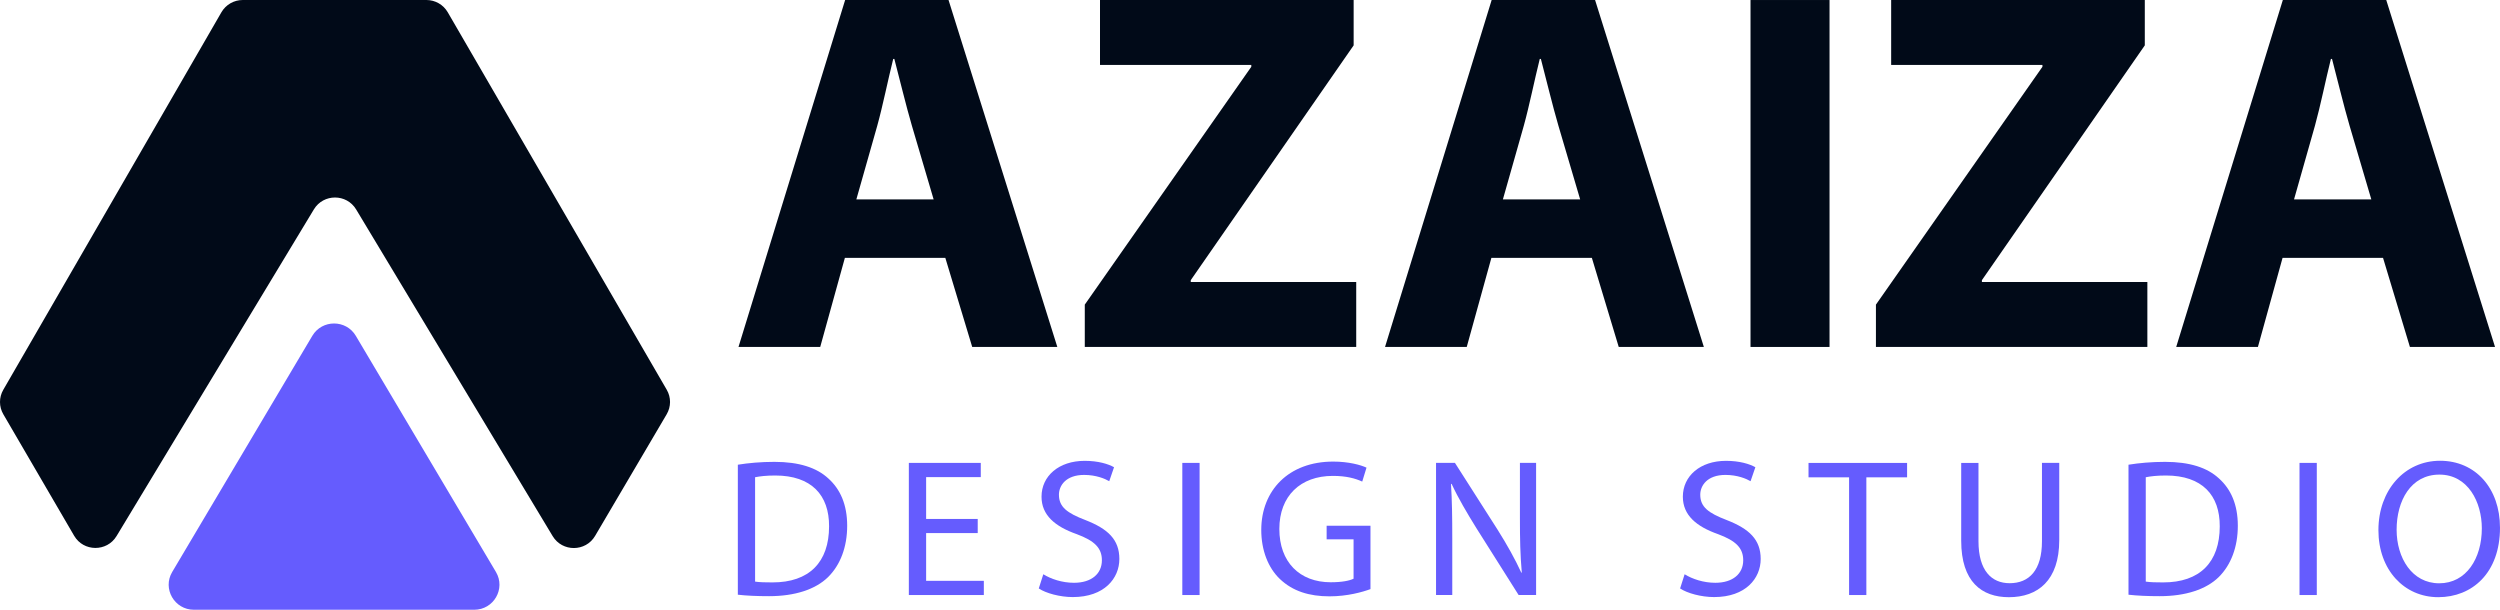
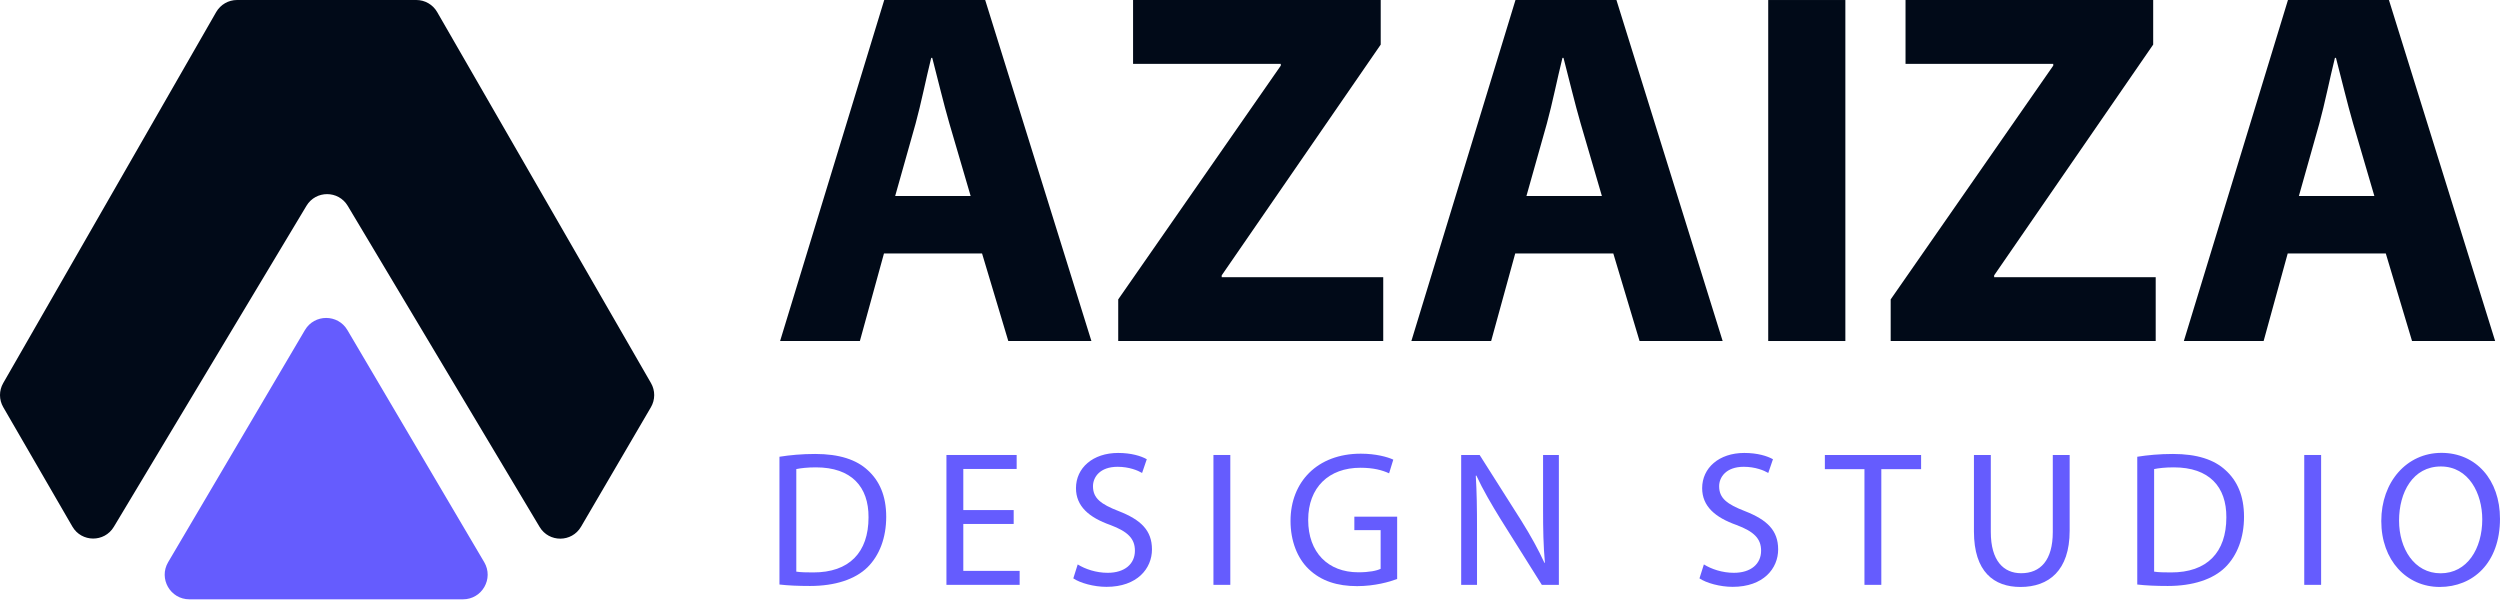
- <svg xmlns="http://www.w3.org/2000/svg" width="164" height="40" viewBox="0 0 164 40" fill="none">
-   <path d="M31.109 40H12.723C11.442 40 10.646 38.618 11.296 37.522L20.488 22.03C21.128 20.951 22.701 20.951 23.341 22.03L32.534 37.522C33.184 38.618 32.388 40 31.107 40H31.109Z" fill="#655CFE" />
-   <path d="M43.733 27.178L39.037 35.157C38.416 36.21 36.887 36.218 36.255 35.17L23.362 13.738C22.737 12.698 21.219 12.696 20.591 13.735L7.646 35.166C7.013 36.214 5.479 36.202 4.863 35.145L0.217 27.174C-0.071 26.68 -0.073 26.07 0.214 25.573L14.525 0.805C14.813 0.307 15.347 0 15.925 0H27.972C28.55 0 29.082 0.306 29.371 0.803L43.739 25.569C44.029 26.067 44.026 26.681 43.733 27.178Z" fill="#010A18" />
-   <path d="M55.424 16.916L53.806 22.76H48.445L55.441 0.001H62.224L69.36 22.76H63.777L62.013 16.916H55.421H55.424ZM61.247 13.083L59.82 8.246C59.426 6.9 59.02 5.194 58.668 3.864H58.596C58.26 5.203 57.914 6.93 57.547 8.252L56.176 13.082H61.248L61.247 13.083Z" fill="#010A18" />
-   <path d="M71.165 19.979L82.085 4.381V4.26H72.16V0H88.799V2.976L78.114 18.378V18.499H88.968V22.76H71.162V19.979H71.165Z" fill="#010A18" />
-   <path d="M97.835 16.916L96.218 22.76H90.858L97.853 0.001H104.637L111.773 22.76H106.189L104.426 16.916H97.834H97.835ZM103.659 13.083L102.232 8.246C101.838 6.9 101.432 5.194 101.081 3.864H101.009C100.673 5.203 100.327 6.93 99.96 8.252L98.589 13.082H103.661L103.659 13.083Z" fill="#010A18" />
-   <path d="M120.017 0.001V22.76H114.834V0.001H120.017Z" fill="#010A18" />
-   <path d="M123.064 19.979L133.984 4.381V4.26H124.06V0H140.699V2.976L130.013 18.378V18.499H140.867V22.76H123.061V19.979H123.064Z" fill="#010A18" />
-   <path d="M149.736 16.916L148.119 22.76H142.759L149.754 0.001H156.538L163.674 22.76H158.09L156.327 16.916H149.735H149.736ZM155.559 13.083L154.132 8.246C153.738 6.9 153.332 5.194 152.98 3.864H152.908C152.572 5.203 152.226 6.93 151.859 8.252L150.488 13.082H155.56L155.559 13.083Z" fill="#010A18" />
-   <path d="M48.403 30.485C49.095 30.373 49.915 30.298 50.802 30.298C52.418 30.298 53.575 30.678 54.339 31.387C55.119 32.089 55.575 33.093 55.575 34.489C55.575 35.885 55.128 37.06 54.319 37.86C53.494 38.667 52.144 39.109 50.454 39.109C49.645 39.109 48.976 39.079 48.402 39.013V30.485H48.403ZM49.535 38.153C49.821 38.199 50.238 38.206 50.669 38.206C53.086 38.212 54.387 36.876 54.387 34.532C54.401 32.484 53.233 31.193 50.856 31.193C50.272 31.193 49.835 31.246 49.534 31.307V38.153H49.535Z" fill="#655CFE" />
-   <path d="M64.138 34.97H60.754V38.102H64.539V39.034H59.62V30.366H64.339V31.299H60.754V34.043H64.138V34.97Z" fill="#655CFE" />
-   <path d="M68.438 37.67C68.941 37.983 69.678 38.231 70.453 38.231C71.606 38.231 72.284 37.634 72.284 36.756C72.284 35.952 71.81 35.478 70.633 35.04C69.209 34.539 68.324 33.795 68.324 32.582C68.324 31.233 69.453 30.231 71.155 30.231C72.04 30.231 72.7 30.435 73.081 30.65L72.766 31.567C72.488 31.404 71.904 31.155 71.118 31.155C69.919 31.155 69.466 31.86 69.466 32.452C69.466 33.256 69.997 33.654 71.203 34.116C72.683 34.693 73.43 35.398 73.43 36.669C73.43 37.941 72.443 39.168 70.374 39.168C69.531 39.168 68.609 38.915 68.144 38.603L68.441 37.669L68.438 37.67Z" fill="#655CFE" />
-   <path d="M78.693 30.366V39.034H77.56V30.366H78.693Z" fill="#655CFE" />
-   <path d="M89.902 38.645C89.395 38.834 88.393 39.12 87.217 39.12C85.894 39.12 84.802 38.788 83.952 37.974C83.2 37.255 82.736 36.105 82.739 34.757C82.743 32.171 84.533 30.28 87.459 30.28C88.467 30.28 89.267 30.5 89.643 30.678L89.362 31.591C88.896 31.38 88.314 31.219 87.432 31.219C85.315 31.219 83.925 32.529 83.925 34.7C83.925 36.87 85.253 38.196 87.296 38.196C88.033 38.196 88.533 38.093 88.794 37.963V35.382H87.027V34.486H89.903V38.646L89.902 38.645Z" fill="#655CFE" />
-   <path d="M94.204 39.034V30.366H95.445L98.241 34.747C98.88 35.763 99.386 36.675 99.799 37.57L99.829 37.556C99.726 36.398 99.707 35.342 99.707 33.999V30.366H100.768V39.034H99.622L96.848 34.641C96.246 33.669 95.66 32.681 95.224 31.739L95.186 31.753C95.253 32.851 95.269 33.895 95.269 35.328V39.034H94.204Z" fill="#655CFE" />
-   <path d="M110.509 37.67C111.012 37.983 111.749 38.231 112.524 38.231C113.677 38.231 114.355 37.634 114.355 36.756C114.355 35.952 113.881 35.478 112.704 35.04C111.279 34.539 110.395 33.795 110.395 32.582C110.395 31.233 111.524 30.231 113.225 30.231C114.111 30.231 114.771 30.435 115.152 30.65L114.837 31.567C114.559 31.404 113.975 31.155 113.189 31.155C111.989 31.155 111.537 31.86 111.537 32.452C111.537 33.256 112.068 33.654 113.273 34.116C114.754 34.693 115.501 35.398 115.501 36.669C115.501 37.941 114.514 39.168 112.445 39.168C111.601 39.168 110.68 38.915 110.215 38.603L110.512 37.669L110.509 37.67Z" fill="#655CFE" />
-   <path d="M118.639 31.313V30.368H125.105V31.313H122.433V39.034H121.3V31.313H118.639Z" fill="#655CFE" />
-   <path d="M129.788 30.366V35.504C129.788 37.437 130.652 38.258 131.83 38.258C133.115 38.258 133.953 37.408 133.953 35.504V30.366H135.087V35.424C135.087 38.089 133.676 39.176 131.782 39.176C130.001 39.176 128.655 38.167 128.655 35.473V30.368H129.788V30.366Z" fill="#655CFE" />
-   <path d="M139.63 30.485C140.322 30.373 141.142 30.298 142.029 30.298C143.645 30.298 144.802 30.678 145.565 31.387C146.346 32.089 146.801 33.093 146.801 34.489C146.801 35.885 146.354 37.06 145.546 37.86C144.72 38.667 143.37 39.109 141.68 39.109C140.872 39.109 140.202 39.079 139.629 39.013V30.485H139.63ZM140.763 38.153C141.049 38.199 141.467 38.206 141.897 38.206C144.314 38.212 145.615 36.876 145.615 34.532C145.629 32.484 144.462 31.193 142.084 31.193C141.5 31.193 141.063 31.246 140.762 31.307V38.153H140.763Z" fill="#655CFE" />
-   <path d="M151.982 30.366V39.034H150.848V30.366H151.982Z" fill="#655CFE" />
-   <path d="M164 34.613C164 37.586 162.175 39.175 159.949 39.175C157.723 39.175 156.024 37.395 156.024 34.776C156.024 32.157 157.736 30.226 160.067 30.226C162.398 30.226 163.999 32.039 163.999 34.613H164ZM157.218 34.75C157.218 36.605 158.232 38.264 160.011 38.264C161.79 38.264 162.808 36.63 162.808 34.662C162.808 32.937 161.901 31.134 160.025 31.134C158.149 31.134 157.218 32.853 157.218 34.748V34.75Z" fill="#655CFE" />
+ <svg xmlns="http://www.w3.org/2000/svg" width="146" height="35" viewBox="0 0 146 35" fill="none">
+   <path d="M27.04 35H11.059C9.946 35 9.254 33.791 9.819 32.832L17.808 19.276C18.364 18.332 19.732 18.332 20.288 19.276L28.279 32.832C28.844 33.791 28.152 35 27.039 35H27.04Z" fill="#655CFE" />
+   <path d="M38.014 23.781L33.931 30.763C33.392 31.684 32.062 31.691 31.514 30.774L20.307 12.021C19.763 11.111 18.444 11.109 17.898 12.018L6.646 30.77C6.096 31.687 4.762 31.676 4.227 30.752L0.189 23.777C-0.062 23.345 -0.063 22.811 0.186 22.376L12.625 0.705C12.876 0.269 13.34 0 13.842 0H24.313C24.816 0 25.279 0.268 25.529 0.702L38.018 22.372C38.27 22.808 38.268 23.346 38.014 23.781Z" fill="#010A18" />
+   <path d="M51.624 14.802L50.217 19.915H45.558L51.639 0.001H57.535L63.738 19.915H58.884L57.352 14.802H51.622H51.624ZM56.686 11.448L55.445 7.215C55.103 6.038 54.749 4.545 54.444 3.381H54.382C54.09 4.552 53.789 6.063 53.47 7.22L52.278 11.446H56.687L56.686 11.448Z" fill="#010A18" />
+   <path d="M65.306 17.482L74.798 3.833V3.728H66.171V0H80.634V2.604L71.347 16.081V16.187H80.781V19.915H65.304V17.482H65.306Z" fill="#010A18" />
+   <path d="M88.489 14.802L87.083 19.915H82.424L88.504 0.001H94.4L100.603 19.915H95.75L94.217 14.802H88.487H88.489ZM93.551 11.448L92.311 7.215C91.968 6.038 91.615 4.545 91.309 3.381H91.247C90.955 4.552 90.654 6.063 90.335 7.22L89.144 11.446H93.552L93.551 11.448Z" fill="#010A18" />
+   <path d="M107.769 0.001V19.915H103.264V0.001H107.769Z" fill="#010A18" />
+   <path d="M110.418 17.482L119.91 3.833V3.728H111.283V0H125.746V2.604L116.458 16.081V16.187H125.893V19.915H110.416V17.482H110.418Z" fill="#010A18" />
+   <path d="M133.602 14.802L132.196 19.915H127.537L133.617 0.001H139.514L145.716 19.915H140.863L139.33 14.802H133.6H133.602ZM138.663 11.448L137.422 7.215C137.08 6.038 136.727 4.545 136.421 3.381H136.359C136.067 4.552 135.766 6.063 135.447 7.22L134.255 11.446H138.664L138.663 11.448Z" fill="#010A18" />
+   <path d="M45.522 26.674C46.123 26.577 46.836 26.511 47.607 26.511C49.011 26.511 50.017 26.843 50.681 27.463C51.359 28.078 51.755 28.956 51.755 30.178C51.755 31.399 51.367 32.428 50.664 33.127C49.946 33.834 48.773 34.221 47.304 34.221C46.601 34.221 46.019 34.194 45.52 34.136V26.674H45.522ZM46.506 33.384C46.754 33.424 47.117 33.43 47.491 33.43C49.592 33.435 50.722 32.266 50.722 30.215C50.735 28.424 49.72 27.294 47.653 27.294C47.146 27.294 46.766 27.34 46.504 27.394V33.384H46.506Z" fill="#655CFE" />
+   <path d="M59.199 30.599H56.257V33.339H59.547V34.155H55.272V26.571H59.373V27.387H56.257V29.788H59.199V30.599Z" fill="#655CFE" />
+   <path d="M62.936 32.961C63.374 33.235 64.014 33.452 64.688 33.452C65.69 33.452 66.279 32.93 66.279 32.161C66.279 31.458 65.867 31.044 64.844 30.66C63.606 30.222 62.837 29.571 62.837 28.509C62.837 27.329 63.819 26.452 65.297 26.452C66.067 26.452 66.641 26.631 66.972 26.819L66.698 27.621C66.456 27.478 65.949 27.261 65.266 27.261C64.223 27.261 63.83 27.878 63.83 28.396C63.83 29.099 64.292 29.447 65.339 29.852C66.626 30.356 67.275 30.973 67.275 32.086C67.275 33.198 66.417 34.272 64.619 34.272C63.886 34.272 63.085 34.051 62.681 33.777L62.939 32.96L62.936 32.961Z" fill="#655CFE" />
+   <path d="M71.85 26.571V34.155H70.865V26.571H71.85Z" fill="#655CFE" />
+   <path d="M81.593 33.814C81.153 33.98 80.281 34.23 79.259 34.23C78.109 34.23 77.159 33.94 76.421 33.228C75.767 32.599 75.364 31.592 75.367 30.412C75.37 28.15 76.926 26.495 79.47 26.495C80.346 26.495 81.041 26.688 81.368 26.843L81.123 27.642C80.719 27.457 80.213 27.317 79.446 27.317C77.606 27.317 76.398 28.463 76.398 30.362C76.398 32.261 77.552 33.422 79.328 33.422C79.968 33.422 80.403 33.331 80.629 33.218V30.959H79.094V30.175H81.594V33.815L81.593 33.814Z" fill="#655CFE" />
+   <path d="M85.333 34.155V26.571H86.411L88.842 30.404C89.397 31.293 89.837 32.09 90.196 32.873L90.222 32.861C90.132 31.849 90.115 30.924 90.115 29.749V26.571H91.038V34.155H90.042L87.63 30.311C87.107 29.461 86.598 28.596 86.219 27.771L86.186 27.784C86.244 28.745 86.258 29.659 86.258 30.912V34.155H85.333Z" fill="#655CFE" />
+   <path d="M99.505 32.961C99.942 33.235 100.583 33.452 101.256 33.452C102.258 33.452 102.848 32.93 102.848 32.161C102.848 31.458 102.436 31.044 101.413 30.66C100.174 30.222 99.406 29.571 99.406 28.509C99.406 27.329 100.387 26.452 101.866 26.452C102.636 26.452 103.209 26.631 103.541 26.819L103.267 27.621C103.025 27.478 102.518 27.261 101.834 27.261C100.792 27.261 100.398 27.878 100.398 28.396C100.398 29.099 100.86 29.447 101.908 29.852C103.195 30.356 103.844 30.973 103.844 32.086C103.844 33.198 102.986 34.272 101.188 34.272C100.454 34.272 99.654 34.051 99.249 33.777L99.507 32.96L99.505 32.961Z" fill="#655CFE" />
+   <path d="M106.572 27.399V26.572H112.192V27.399H109.869V34.155H108.884V27.399H106.572Z" fill="#655CFE" />
+   <path d="M116.263 26.571V31.066C116.263 32.757 117.013 33.476 118.037 33.476C119.155 33.476 119.883 32.732 119.883 31.066V26.571H120.868V30.996C120.868 33.328 119.642 34.279 117.996 34.279C116.447 34.279 115.278 33.396 115.278 31.039V26.572H116.263V26.571Z" fill="#655CFE" />
+   <path d="M124.817 26.674C125.419 26.577 126.131 26.511 126.902 26.511C128.307 26.511 129.313 26.843 129.976 27.463C130.655 28.078 131.051 28.956 131.051 30.178C131.051 31.399 130.662 32.428 129.959 33.127C129.242 33.834 128.068 34.221 126.599 34.221C125.897 34.221 125.315 34.194 124.816 34.136V26.674H124.817ZM125.802 33.384C126.051 33.424 126.414 33.43 126.788 33.43C128.889 33.435 130.019 32.266 130.019 30.215C130.031 28.424 129.017 27.294 126.95 27.294C126.443 27.294 126.063 27.34 125.801 27.394V33.384H125.802Z" fill="#655CFE" />
+   <path d="M135.553 26.571V34.155H134.568V26.571H135.553Z" fill="#655CFE" />
+   <path d="M146 30.286C146 32.888 144.414 34.278 142.479 34.278C140.544 34.278 139.067 32.721 139.067 30.429C139.067 28.138 140.555 26.447 142.581 26.447C144.608 26.447 145.999 28.034 145.999 30.286H146ZM140.105 30.406C140.105 32.029 140.986 33.48 142.533 33.48C144.079 33.48 144.964 32.051 144.964 30.329C144.964 28.819 144.175 27.242 142.545 27.242C140.914 27.242 140.105 28.746 140.105 30.405V30.406Z" fill="#655CFE" />
</svg>
